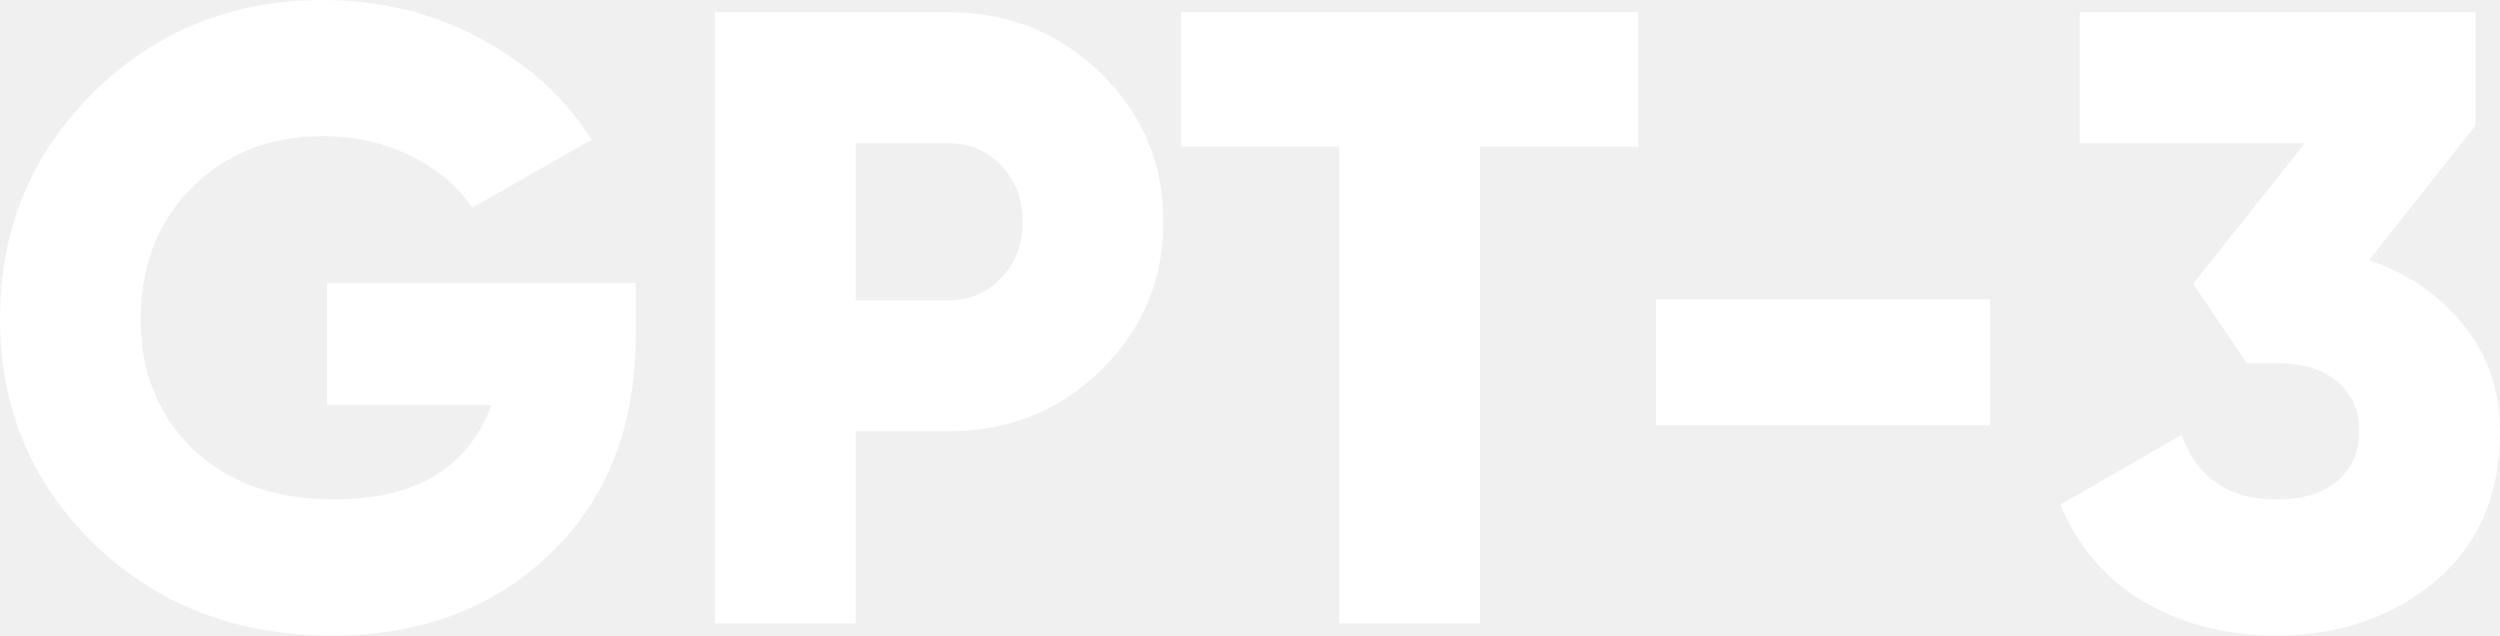
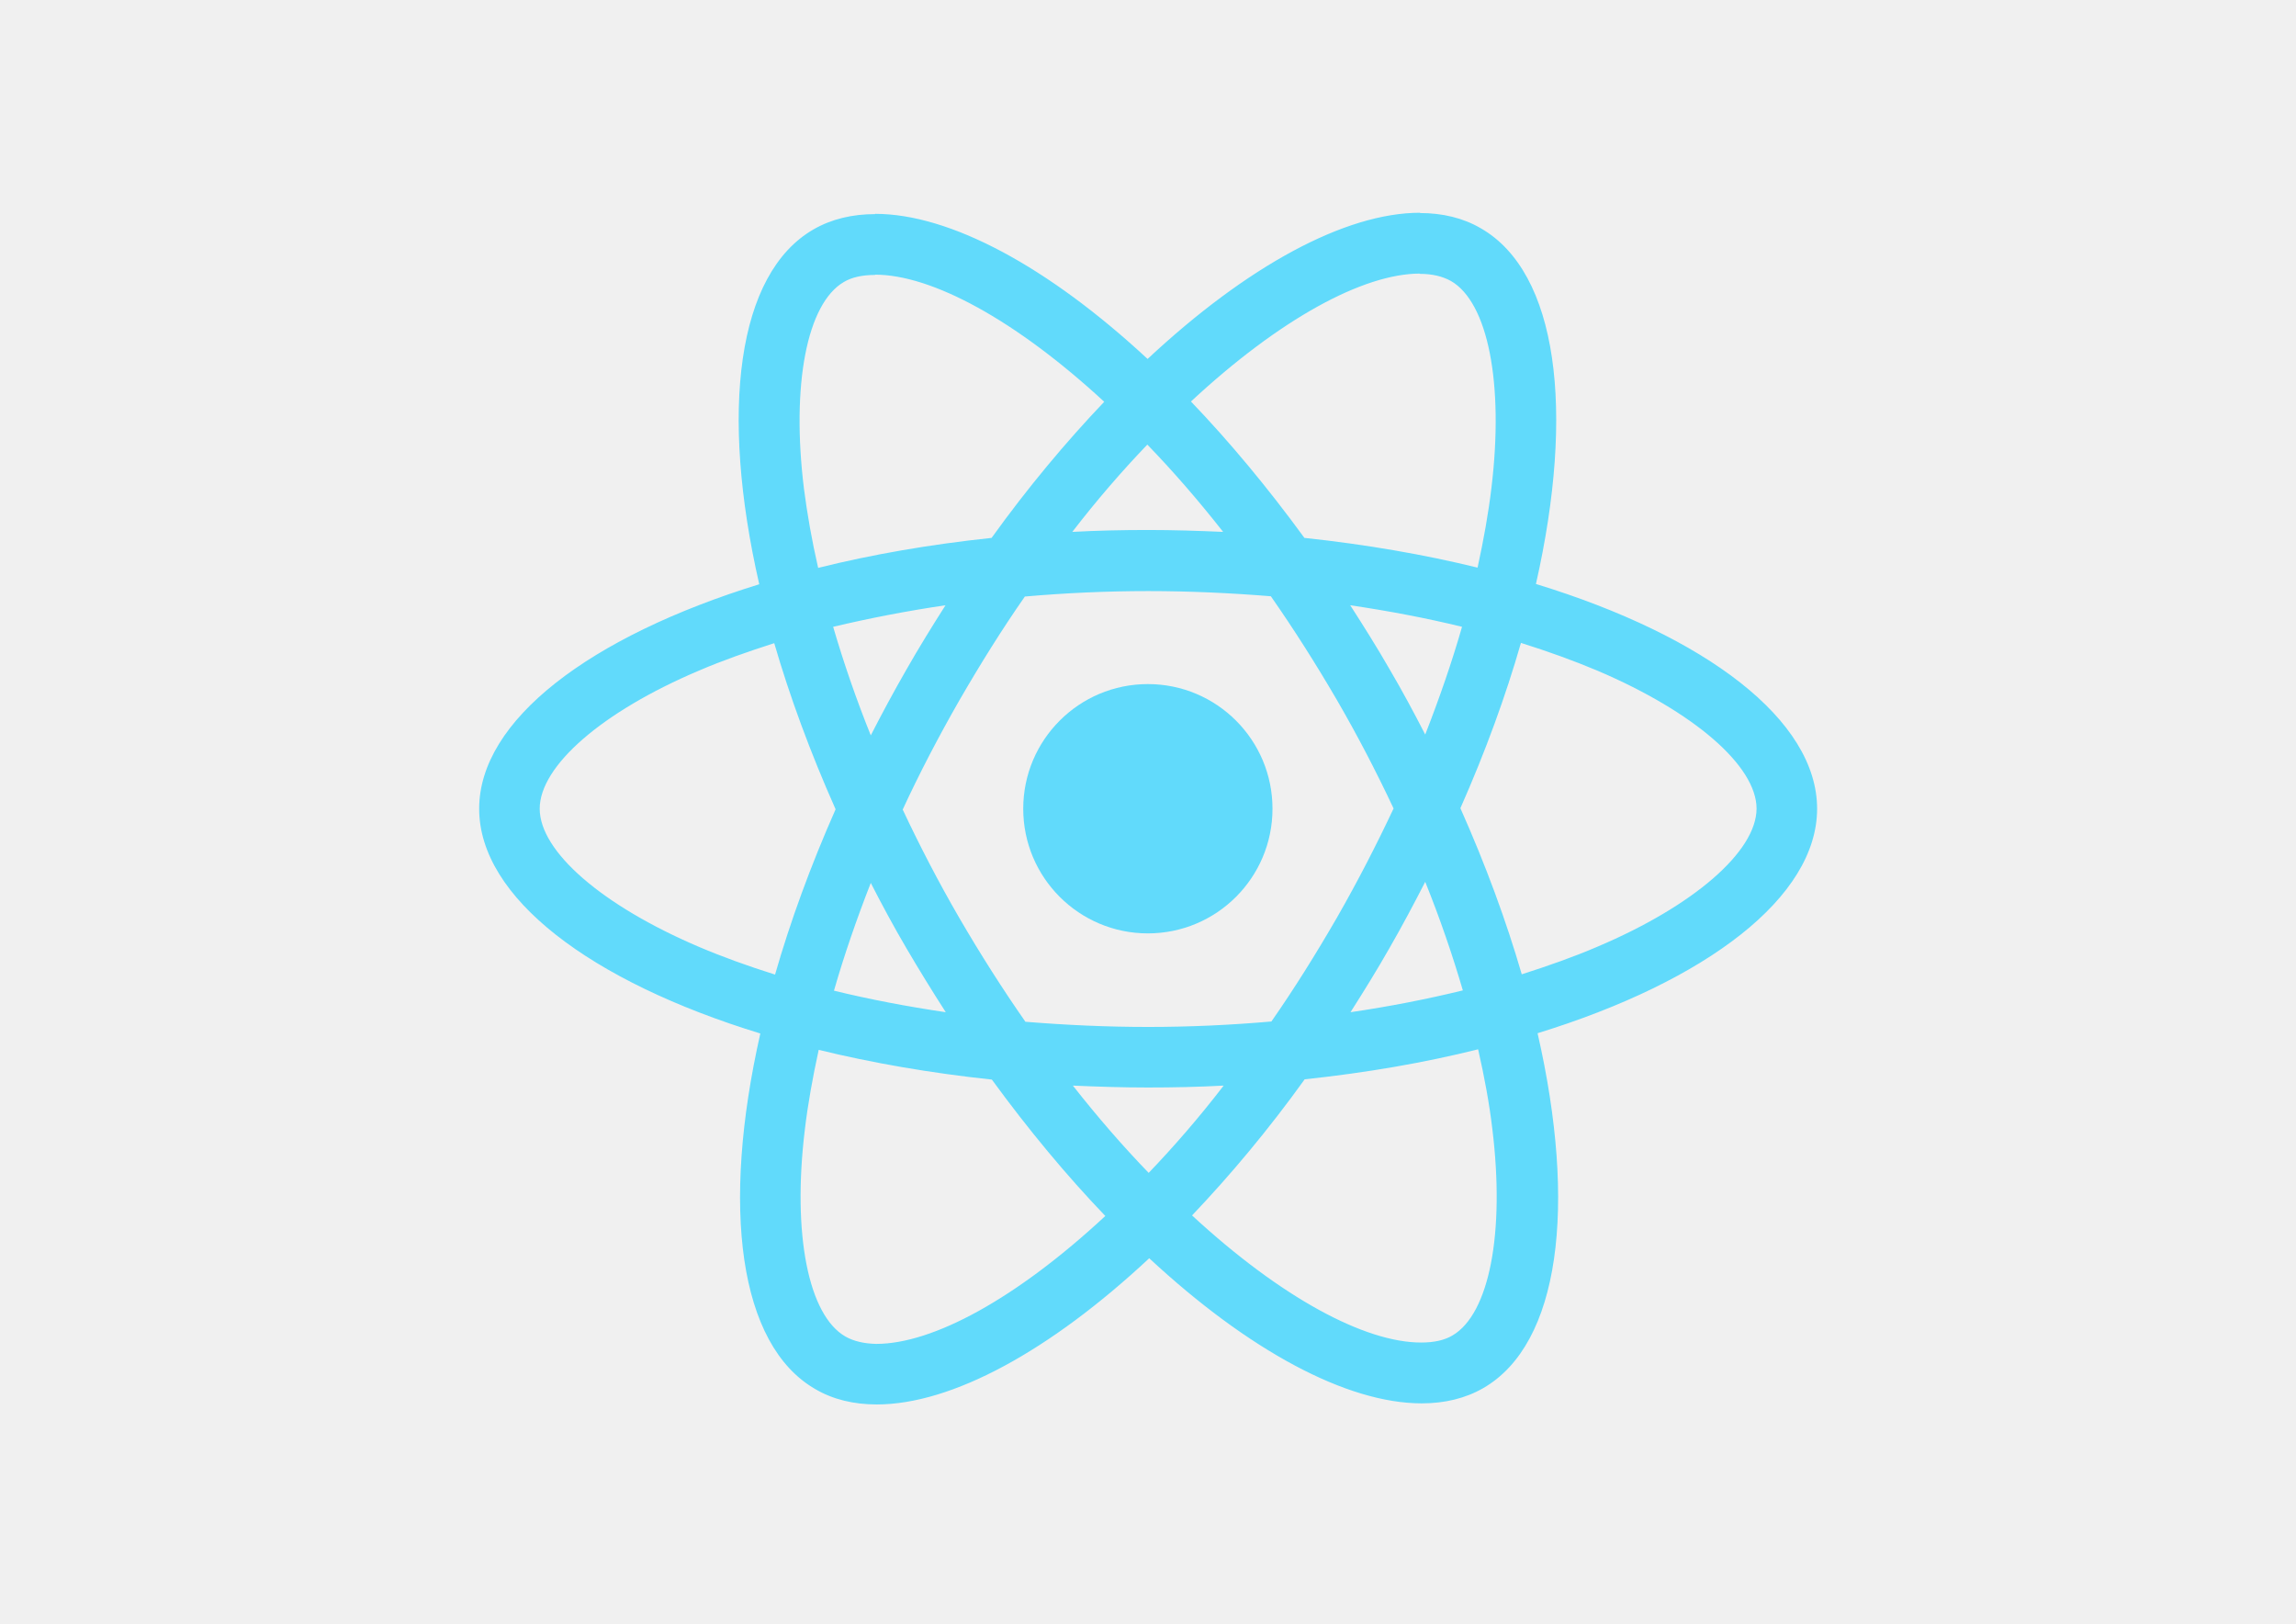
- <svg xmlns="http://www.w3.org/2000/svg" width="118" height="30" viewBox="0 0 118 30" fill="none">
-   <path d="M30.003 13.352V15.824C30.003 20.137 28.647 23.585 25.936 26.168C23.253 28.723 19.836 30 15.686 30C11.177 30 7.428 28.558 4.44 25.673C1.48 22.788 0 19.244 0 15.041C0 10.838 1.466 7.28 4.399 4.368C7.359 1.456 10.969 0 15.23 0C17.941 0 20.417 0.604 22.658 1.813C24.926 3.022 26.683 4.615 27.928 6.593L22.284 9.808C21.648 8.819 20.694 8.008 19.421 7.376C18.176 6.745 16.765 6.429 15.188 6.429C12.726 6.429 10.679 7.239 9.047 8.86C7.442 10.481 6.64 12.555 6.64 15.082C6.64 17.582 7.47 19.629 9.13 21.223C10.79 22.788 13.003 23.571 15.769 23.571C19.615 23.571 22.091 22.088 23.197 19.121H15.437V13.352H30.003Z" fill="white" />
-   <path d="M44.743 0.577C47.593 0.577 50 1.538 51.964 3.462C53.928 5.385 54.91 7.72 54.91 10.467C54.91 13.214 53.928 15.55 51.964 17.473C50 19.396 47.593 20.357 44.743 20.357H40.386V29.423H33.746V0.577H44.743ZM44.743 14.176C45.767 14.176 46.611 13.819 47.275 13.104C47.938 12.39 48.27 11.511 48.27 10.467C48.27 9.423 47.938 8.544 47.275 7.83C46.611 7.115 45.767 6.758 44.743 6.758H40.386V14.176H44.743Z" fill="white" />
-   <path d="M77.322 0.577V6.923H69.853V29.423H63.213V6.923H55.743V0.577H77.322Z" fill="white" />
-   <path d="M78.162 20.069V14.135H93.931V20.069H78.162Z" fill="white" />
-   <path d="M111.817 12.28C113.67 12.912 115.164 13.942 116.299 15.371C117.433 16.772 118 18.434 118 20.357C118 23.379 116.976 25.742 114.929 27.445C112.882 29.148 110.378 30 107.418 30C105.122 30 103.061 29.478 101.235 28.434C99.437 27.39 98.109 25.852 97.251 23.819L102.978 20.522C103.697 22.555 105.177 23.571 107.418 23.571C108.718 23.571 109.7 23.269 110.364 22.665C111.028 22.06 111.36 21.291 111.36 20.357C111.36 19.423 111.028 18.654 110.364 18.049C109.7 17.445 108.718 17.143 107.418 17.143H106.049L103.517 13.393L108.787 6.758H98.164V0.577H116.838V5.934L111.817 12.28Z" fill="white" />
+ <svg xmlns="http://www.w3.org/2000/svg" viewBox="0 0 841.9 595.3">
+   <g fill="#61DAFB">
+     <path d="M666.3 296.5c0-32.5-40.7-63.3-103.1-82.4 14.4-63.6 8-114.2-20.2-130.4-6.5-3.8-14.1-5.6-22.4-5.6v22.3c4.6 0 8.3.9 11.4 2.6 13.6 7.8 19.5 37.5 14.9 75.7-1.1 9.4-2.9 19.3-5.1 29.4-19.6-4.8-41-8.5-63.5-10.9-13.5-18.5-27.5-35.3-41.6-50 32.6-30.3 63.2-46.9 84-46.9V78c-27.5 0-63.5 19.6-99.9 53.6-36.4-33.8-72.4-53.2-99.9-53.2v22.3c20.7 0 51.4 16.5 84 46.6-14 14.7-28 31.4-41.3 49.9-22.6 2.4-44 6.1-63.6 11-2.3-10-4-19.7-5.2-29-4.7-38.2 1.1-67.9 14.6-75.8 3-1.8 6.9-2.6 11.5-2.6V78.5c-8.4 0-16 1.8-22.6 5.6-28.1 16.2-34.4 66.7-19.9 130.1-62.2 19.2-102.7 49.9-102.7 82.3 0 32.5 40.7 63.3 103.1 82.4-14.4 63.6-8 114.2 20.2 130.4 6.5 3.8 14.1 5.6 22.5 5.6 27.5 0 63.5-19.6 99.9-53.6 36.4 33.8 72.4 53.2 99.9 53.2 8.4 0 16-1.8 22.6-5.6 28.1-16.2 34.4-66.7 19.9-130.1 62-19.1 102.5-49.9 102.5-82.3zm-130.2-66.7c-3.7 12.9-8.3 26.2-13.5 39.5-4.1-8-8.4-16-13.1-24-4.6-8-9.5-15.8-14.4-23.4 14.2 2.1 27.9 4.7 41 7.9zm-45.8 106.5c-7.8 13.5-15.8 26.3-24.1 38.2-14.9 1.3-30 2-45.2 2-15.1 0-30.2-.7-45-1.9-8.3-11.9-16.4-24.6-24.2-38-7.6-13.1-14.5-26.4-20.8-39.8 6.2-13.4 13.2-26.8 20.7-39.9 7.8-13.5 15.8-26.3 24.1-38.2 14.9-1.3 30-2 45.2-2 15.1 0 30.2.7 45 1.9 8.3 11.9 16.4 24.6 24.2 38 7.6 13.1 14.5 26.4 20.8 39.8-6.3 13.4-13.2 26.8-20.7 39.9zm32.3-13c5.4 13.4 10 26.8 13.8 39.8-13.1 3.2-26.9 5.9-41.2 8 4.9-7.7 9.8-15.6 14.4-23.7 4.6-8 8.9-16.1 13-24.1zM421.2 430c-9.3-9.6-18.6-20.3-27.8-32 9 .4 18.2.7 27.5.7 9.4 0 18.7-.2 27.8-.7-9 11.7-18.3 22.4-27.5 32zm-74.4-58.9c-14.2-2.1-27.9-4.7-41-7.9 3.7-12.9 8.3-26.2 13.5-39.5 4.1 8 8.4 16 13.1 24 4.7 8 9.5 15.8 14.4 23.4zM420.7 163c9.3 9.6 18.6 20.3 27.8 32-9-.4-18.2-.7-27.5-.7-9.4 0-18.7.2-27.8.7 9-11.7 18.3-22.4 27.5-32zm-74 58.9c-4.9 7.7-9.8 15.6-14.4 23.7-4.6 8-8.9 16-13 24-5.4-13.4-10-26.8-13.8-39.8 13.1-3.1 26.9-5.8 41.2-7.9zm-90.5 125.2c-35.4-15.1-58.3-34.9-58.3-50.6 0-15.7 22.9-35.6 58.3-50.6 8.6-3.7 18-7 27.7-10.1 5.7 19.6 13.2 40 22.5 60.9-9.2 20.8-16.6 41.1-22.2 60.6-9.9-3.1-19.3-6.5-28-10.2zM310 490c-13.6-7.8-19.5-37.5-14.9-75.7 1.1-9.4 2.9-19.3 5.1-29.4 19.6 4.8 41 8.5 63.5 10.9 13.5 18.5 27.5 35.3 41.6 50-32.6 30.3-63.2 46.9-84 46.9-4.5-.1-8.3-1-11.3-2.7zm237.2-76.2c4.7 38.2-1.1 67.9-14.6 75.8-3 1.8-6.9 2.6-11.5 2.6-20.7 0-51.4-16.5-84-46.6 14-14.7 28-31.4 41.3-49.9 22.6-2.4 44-6.1 63.6-11 2.3 10.1 4.1 19.8 5.2 29.1zm38.5-66.7c-8.6 3.7-18 7-27.7 10.1-5.7-19.6-13.2-40-22.5-60.9 9.2-20.8 16.6-41.1 22.2-60.6 9.9 3.1 19.3 6.5 28.1 10.2 35.4 15.1 58.3 34.9 58.3 50.6-.1 15.7-23 35.6-58.4 50.6zM320.8 78.4z" />
+     <circle cx="420.9" cy="296.5" r="45.7" />
+     <path d="M520.5 78.1z" />
+   </g>
</svg>
